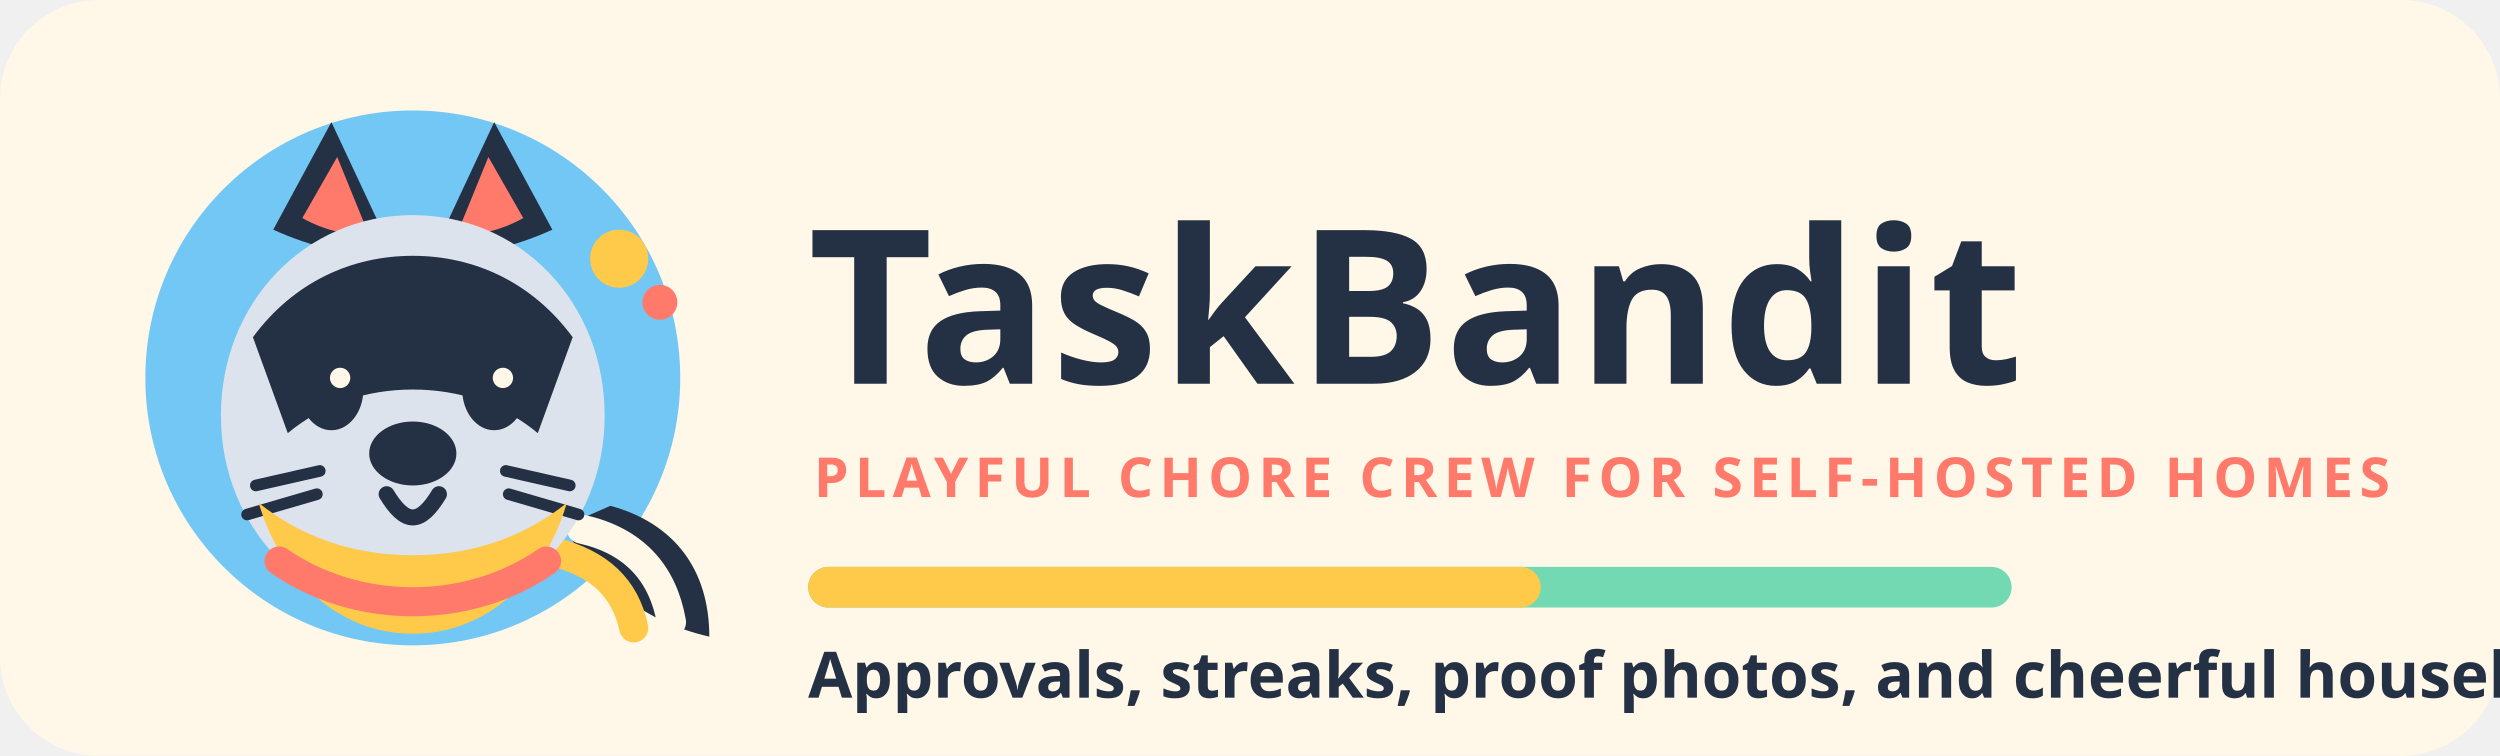
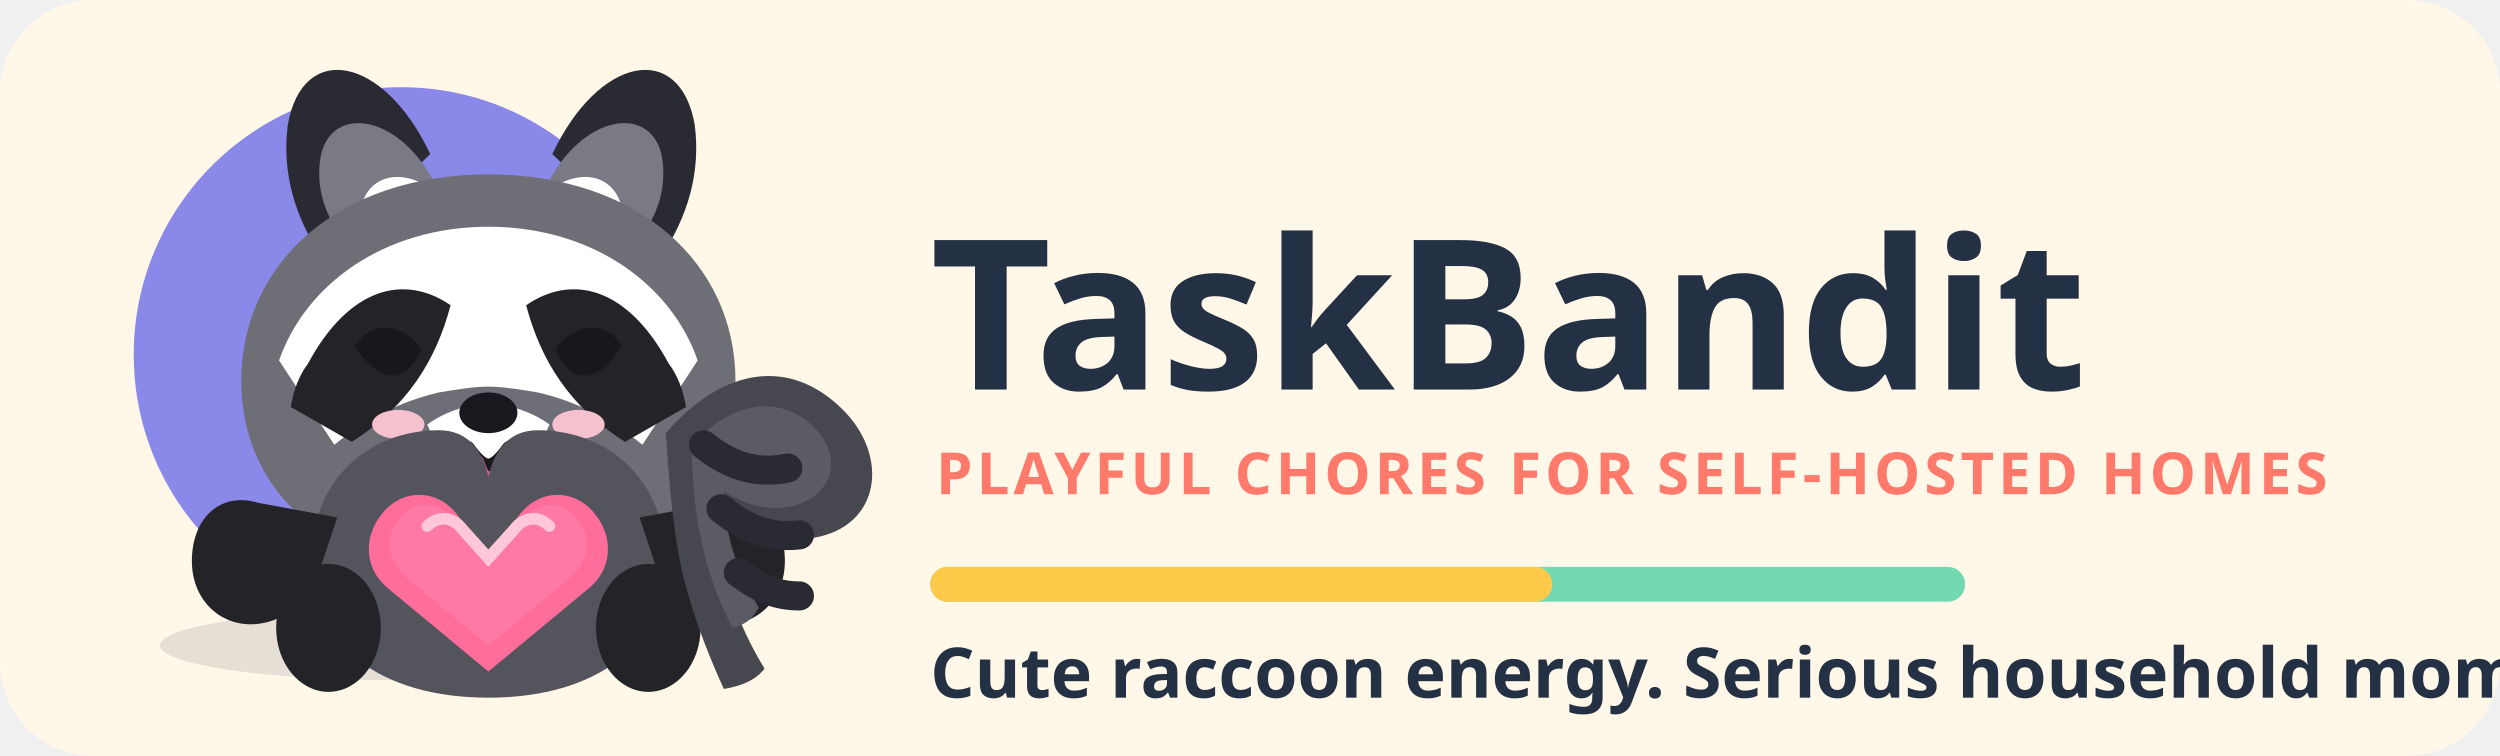
<svg xmlns="http://www.w3.org/2000/svg" width="860" height="260" viewBox="0 0 860 260" fill="none">
-   <rect width="860" height="260" rx="34" fill="#FFF7E8" />
-   <g transform="translate(40 26)">
-     <circle cx="102" cy="104" r="92" fill="#73C7F4" />
-     <path d="M170 148C192 154 204 170 204 193C182 188 165 175 154 155" fill="#243043" />
-     <path d="M160 156C178 160 188 171 191 188" stroke="#FFF7E8" stroke-width="10" stroke-linecap="round" />
-     <path d="M151 164C166 168 175 176 178 190" stroke="#FFC94A" stroke-width="10" stroke-linecap="round" />
-     <path d="M54 53L74 16L96 63C81 62 67 59 54 53Z" fill="#243043" />
-     <path d="M150 53L130 16L108 63C123 62 137 59 150 53Z" fill="#243043" />
-     <path d="M64 49L76 28L87 55C79 55 71 53 64 49Z" fill="#FF7A6B" />
-     <path d="M140 49L128 28L117 55C125 55 133 53 140 49Z" fill="#FF7A6B" />
-     <path d="M102 48C139 48 168 78 168 117C168 156 138 186 102 186C66 186 36 156 36 117C36 78 65 48 102 48Z" fill="#DCE3EC" />
-     <path d="M47 90C61 71 81 62 102 62C123 62 143 71 157 90L145 123C133 113 118 108 102 108C86 108 71 113 59 123L47 90Z" fill="#243043" />
-     <ellipse cx="74" cy="108" rx="11" ry="14" fill="#243043" />
-     <ellipse cx="130" cy="108" rx="11" ry="14" fill="#243043" />
-     <circle cx="77" cy="104" r="3.5" fill="#FFF7E8" />
-     <circle cx="133" cy="104" r="3.5" fill="#FFF7E8" />
-     <ellipse cx="102" cy="130" rx="15" ry="11" fill="#243043" />
-     <path d="M93 144C96 149 99 152 102 152C105 152 108 149 111 144" stroke="#243043" stroke-width="5.5" stroke-linecap="round" />
-     <path d="M70 136L48 141" stroke="#243043" stroke-width="4" stroke-linecap="round" />
-     <path d="M69 144L45 151" stroke="#243043" stroke-width="4" stroke-linecap="round" />
-     <path d="M134 136L156 141" stroke="#243043" stroke-width="4" stroke-linecap="round" />
-     <path d="M135 144L159 151" stroke="#243043" stroke-width="4" stroke-linecap="round" />
-     <path d="M49 147C57 174 77 192 102 192C127 192 147 174 155 147C140 159 122 165 102 165C82 165 64 159 49 147Z" fill="#FFC94A" />
-     <path d="M56 167C69 176 85 181 102 181C119 181 135 176 148 167" stroke="#FF7A6B" stroke-width="10" stroke-linecap="round" />
-     <circle cx="173" cy="63" r="10" fill="#FFC94A" />
-     <circle cx="187" cy="78" r="6" fill="#FF7A6B" />
+   <rect width="860" height="260" rx="32" fill="#FFF7E8" />
+   <circle cx="138" cy="122" r="92" fill="#8A88E8" />
+   <ellipse cx="137" cy="222" rx="82" ry="12" fill="#2F34551F" />
+   <g transform="translate(28 8)">
+     <path d="M120 45C104 11 76 6 71 35C69 51 73 66 83 81L120 45Z" fill="#2A2A33" />
+     <path d="M162 45C178 11 206 6 211 35C213 51 209 66 199 81L162 45Z" fill="#2A2A33" />
+     <path d="M121 54C108 30 84 28 82 48C81 58 84 67 92 77L121 54Z" fill="#7A7A84" />
+     <path d="M161 54C174 30 198 28 200 48C201 58 198 67 190 77L161 54Z" fill="#7A7A84" />
+     <path d="M128 65C117 49 99 49 96 64C95 72 98 79 105 87L128 65Z" fill="#FFFFFF" />
+     <path d="M154 65C165 49 183 49 186 64C187 72 184 79 177 87L154 65Z" fill="#FFFFFF" />
+     <path d="M140 52C192 52 225 83 225 123C225 162 194 190 140 190C86 190 55 162 55 123C55 83 88 52 140 52Z" fill="#6E6E76" />
+     <path d="M68 116C77 90 104 70 140 70C176 70 203 90 212 116L193 145C182 136 170 130 157 127C151 126 145 125 140 125C135 125 129 126 123 127C110 130 98 136 87 145L68 116Z" fill="#FFFFFF" />
+     <path d="M78 117C92 91 111 86 127 97C122 116 112 132 93 144L72 132C73 126 75 121 78 117Z" fill="#232328" />
+     <path d="M202 117C188 91 169 86 153 97C158 116 168 132 187 144L208 132C207 126 205 121 202 117Z" fill="#232328" />
+     <path d="M94 111C100 102 110 103 117 112C112 124 103 125 94 111Z" fill="#17171C" />
+     <path d="M186 111C180 102 170 103 163 112C168 124 177 125 186 111Z" fill="#17171C" />
+     <path d="M119 138C126 133 134 131 140 131C146 131 154 133 161 138C154 155 147 164 140 164C133 164 126 155 119 138Z" fill="#FFFFFF" />
+     <ellipse cx="140" cy="134" rx="10" ry="7" fill="#18181E" />
+     <path d="M133 146C136 150 138 152 140 152C142 152 144 150 147 146" stroke="#18181E" stroke-width="4.5" stroke-linecap="round" />
+     <path d="M136 151C138 157 141 160 145 160C149 160 151 157 152 154" stroke="#E45C8C" stroke-width="5" stroke-linecap="round" />
+     <ellipse cx="109" cy="138" rx="9" ry="5" fill="#F6C1CF" />
+     <ellipse cx="171" cy="138" rx="9" ry="5" fill="#F6C1CF" />
+     <path d="M79 185C79 157 99 140 123 140C133 140 138 147 140 156C142 147 147 140 157 140C181 140 201 157 201 185C201 214 177 232 140 232C103 232 79 214 79 185Z" fill="#54545D" />
+     <path d="M61 165C48 161 38 170 38 185C38 201 52 211 67 205C75 202 79 196 82 188L88 170L61 165Z" fill="#232328" />
+     <path d="M219 165C232 161 242 170 242 185C242 201 228 211 213 205C205 202 201 196 198 188L192 170L219 165Z" fill="#232328" />
+     <ellipse cx="85" cy="208" rx="18" ry="22" fill="#232328" />
+     <ellipse cx="195" cy="208" rx="18" ry="22" fill="#232328" />
+     <path d="M201 141C221 118 244 115 262 133C278 149 275 173 252 177C240 179 230 176 220 171C219 186 224 204 235 222C232 226 227 228 221 229C216 218 208 199 205 180C203 168 202 155 201 141Z" fill="#47474F" />
+     <path d="M210 145C226 128 242 129 252 139C262 149 259 162 245 166C237 168 229 166 221 161C221 174 225 188 233 201C231 205 228 207 224 208C214 189 210 168 210 145Z" fill="#5B5B64" />
+     <path d="M214 145C224 153 233 155 243 153" stroke="#2A2A33" stroke-width="10" stroke-linecap="round" />
+     <path d="M220 167C230 175 238 177 247 176" stroke="#2A2A33" stroke-width="10" stroke-linecap="round" />
+     <path d="M226 189C234 195 240 197 247 197" stroke="#2A2A33" stroke-width="10" stroke-linecap="round" />
+     <path d="M104 168C111 160 123 160 130 170L140 182L150 170C157 160 169 160 176 168C183 176 183 187 175 194L140 223L105 194C97 187 97 176 104 168Z" fill="#FF6D9A" />
+     <path d="M110 170C115 164 123 164 128 171L140 185L152 171C157 164 165 164 170 170C176 176 175 184 169 190L140 214L111 190C105 184 104 176 110 170Z" fill="#FF79A6" />
+     <path d="M119 173C123 169 128 170 131 174L140 184L149 174C152 170 157 169 161 173" stroke="#FFC7D8" stroke-width="4" stroke-linecap="round" />
  </g>
-   <g transform="translate(278 54)">
-     <text x="0" y="78" fill="#243043" font-family="'Trebuchet MS', 'Segoe UI', sans-serif" font-size="74" font-weight="800" letter-spacing="1">TaskBandit</text>
-     <text x="2" y="117" fill="#FF7A6B" font-family="'Trebuchet MS', 'Segoe UI', sans-serif" font-size="19" font-weight="700" letter-spacing="2.2">PLAYFUL CHORE CREW FOR SELF-HOSTED HOMES</text>
-     <rect x="0" y="141" width="414" height="14" rx="7" fill="#73D9B3" />
-     <rect x="0" y="141" width="252" height="14" rx="7" fill="#FFC94A" />
-     <text x="0" y="186" fill="#243043" font-family="'Trebuchet MS', 'Segoe UI', sans-serif" font-size="22" font-weight="600">Approvals, streaks, proof photos, and cheerful household momentum.</text>
+   <g transform="translate(320 58)">
+     <text x="0" y="76" fill="#243043" font-family="'Trebuchet MS', 'Segoe UI', sans-serif" font-size="72" font-weight="800">TaskBandit</text>
+     <text x="2" y="112" fill="#FF7A6B" font-family="'Trebuchet MS', 'Segoe UI', sans-serif" font-size="20" font-weight="700" letter-spacing="1.4">PLAYFUL CHORES FOR SELF-HOSTED HOMES</text>
+     <rect x="0" y="137" width="356" height="12" rx="6" fill="#73D9B3" />
+     <rect x="0" y="137" width="214" height="12" rx="6" fill="#FFC94A" />
+     <text x="0" y="182" fill="#243043" font-family="'Trebuchet MS', 'Segoe UI', sans-serif" font-size="24" font-weight="600">Cute raccoon energy. Serious household momentum.</text>
  </g>
</svg>
